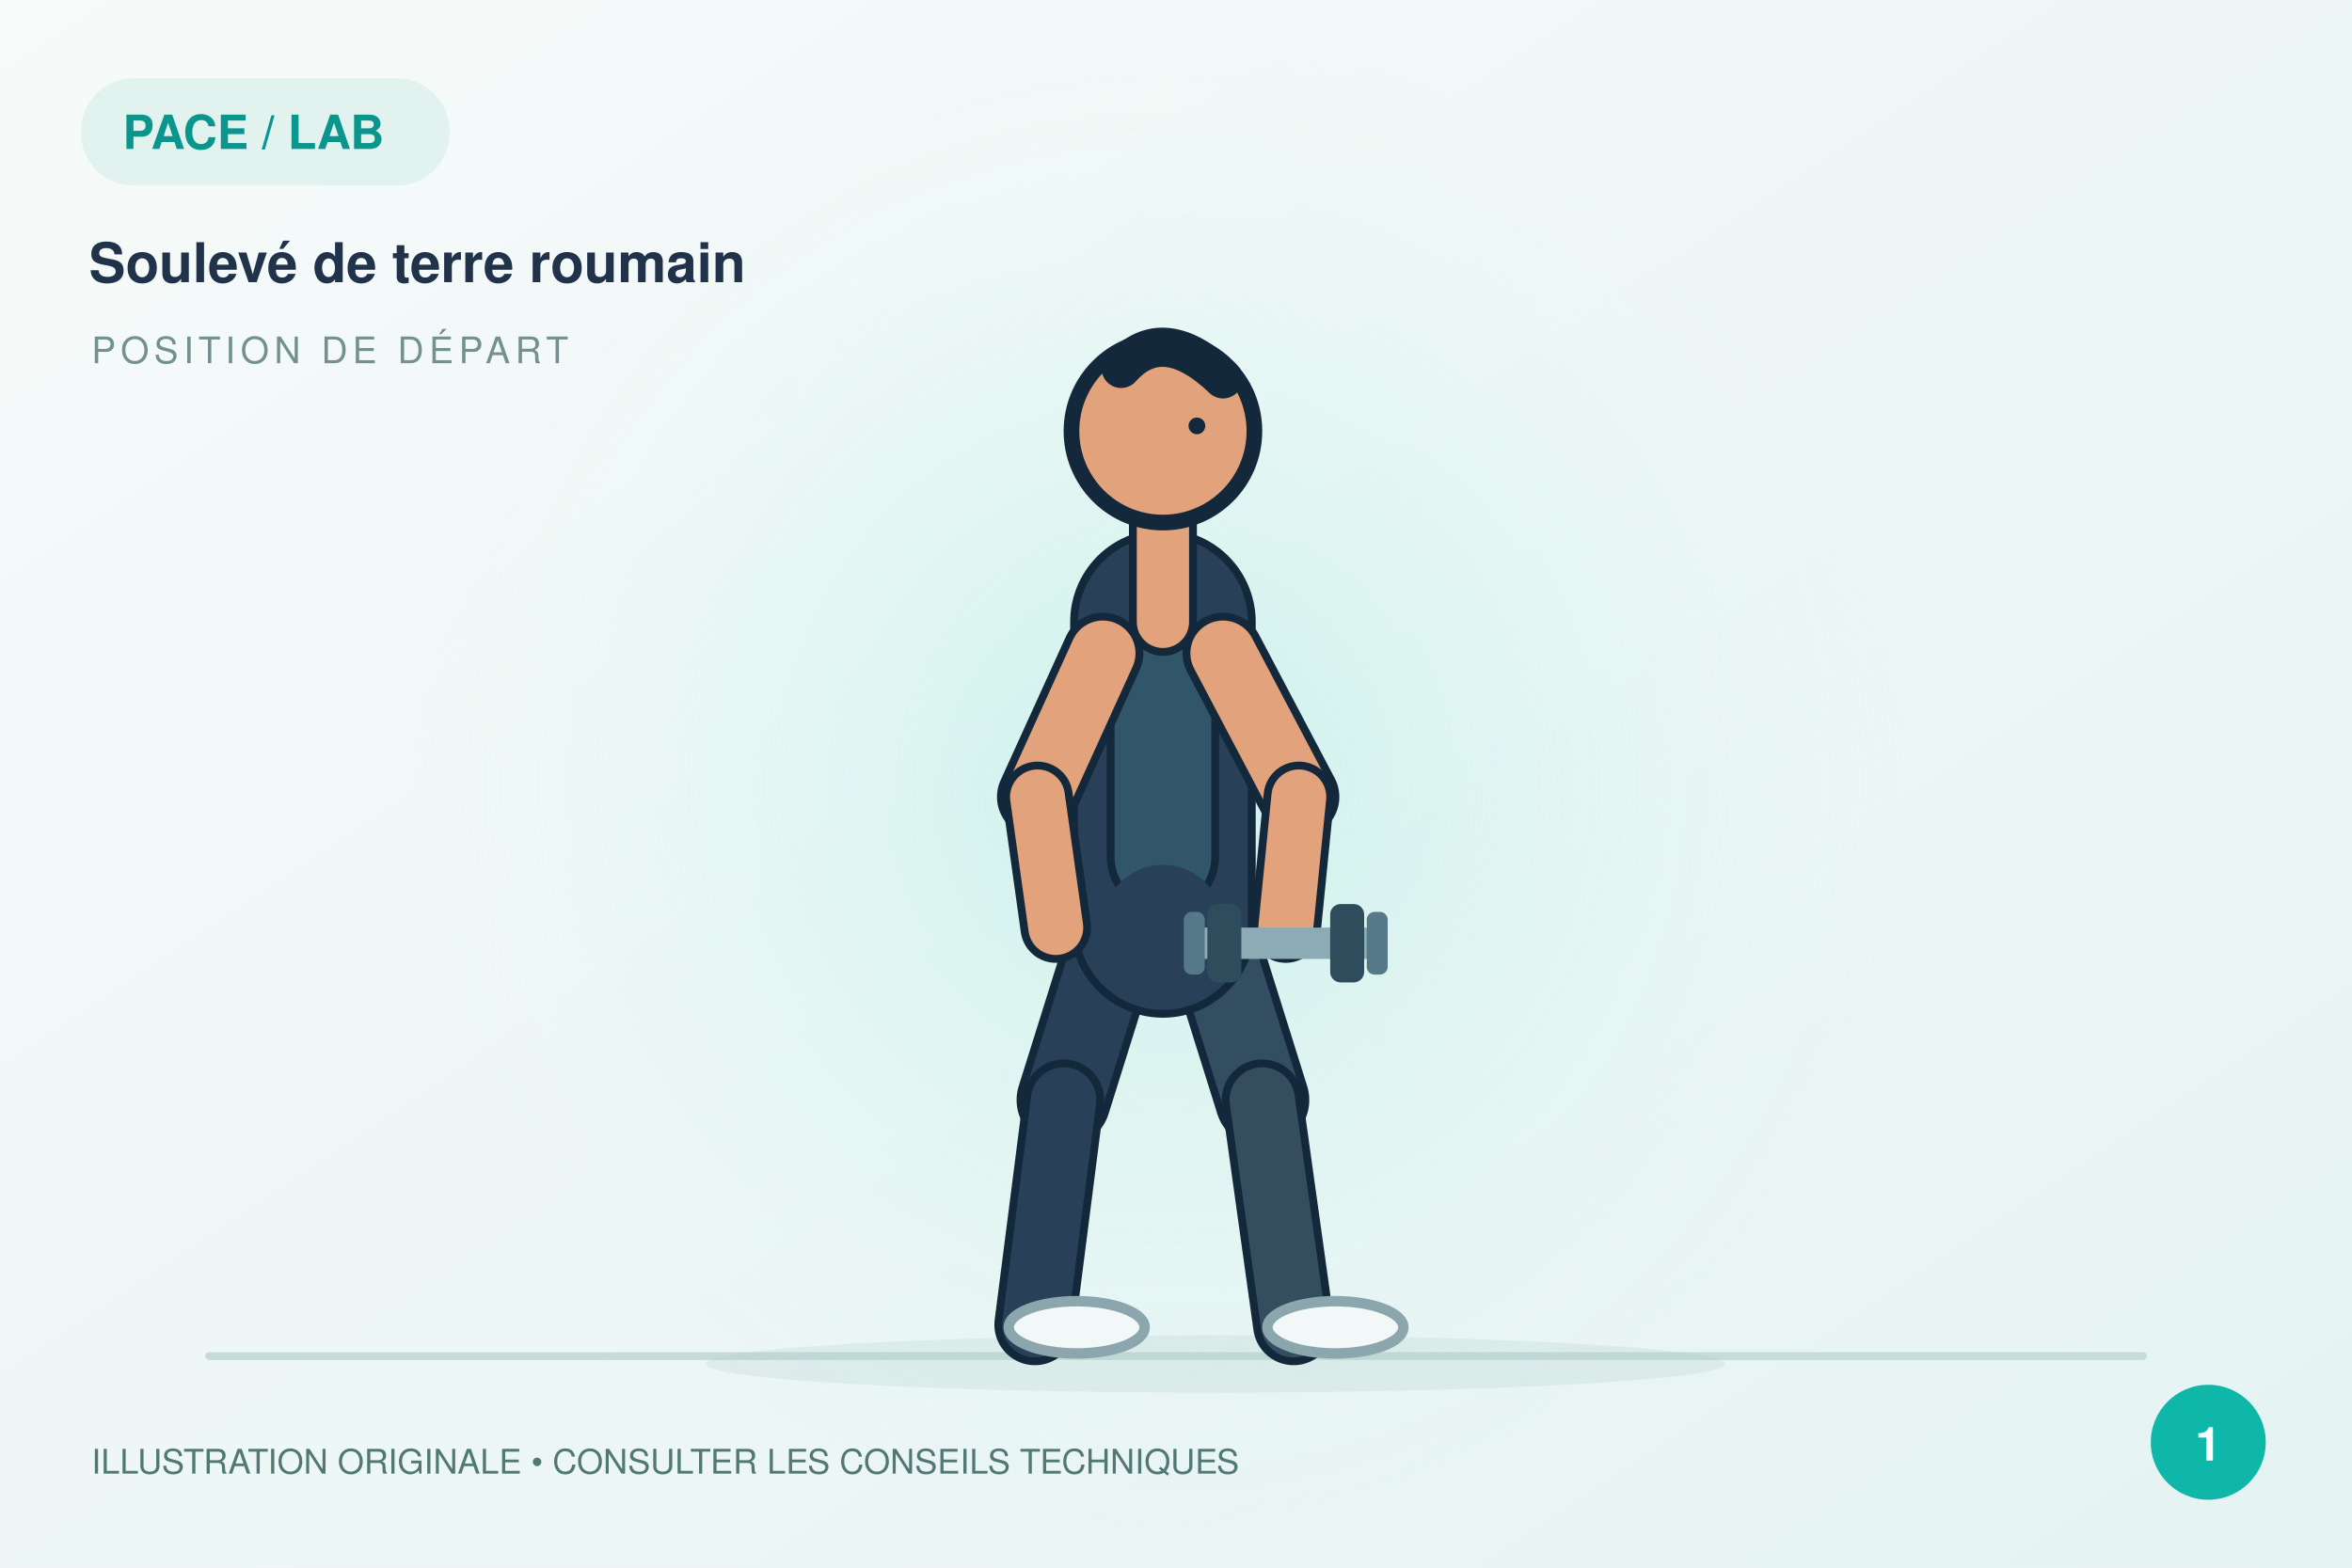
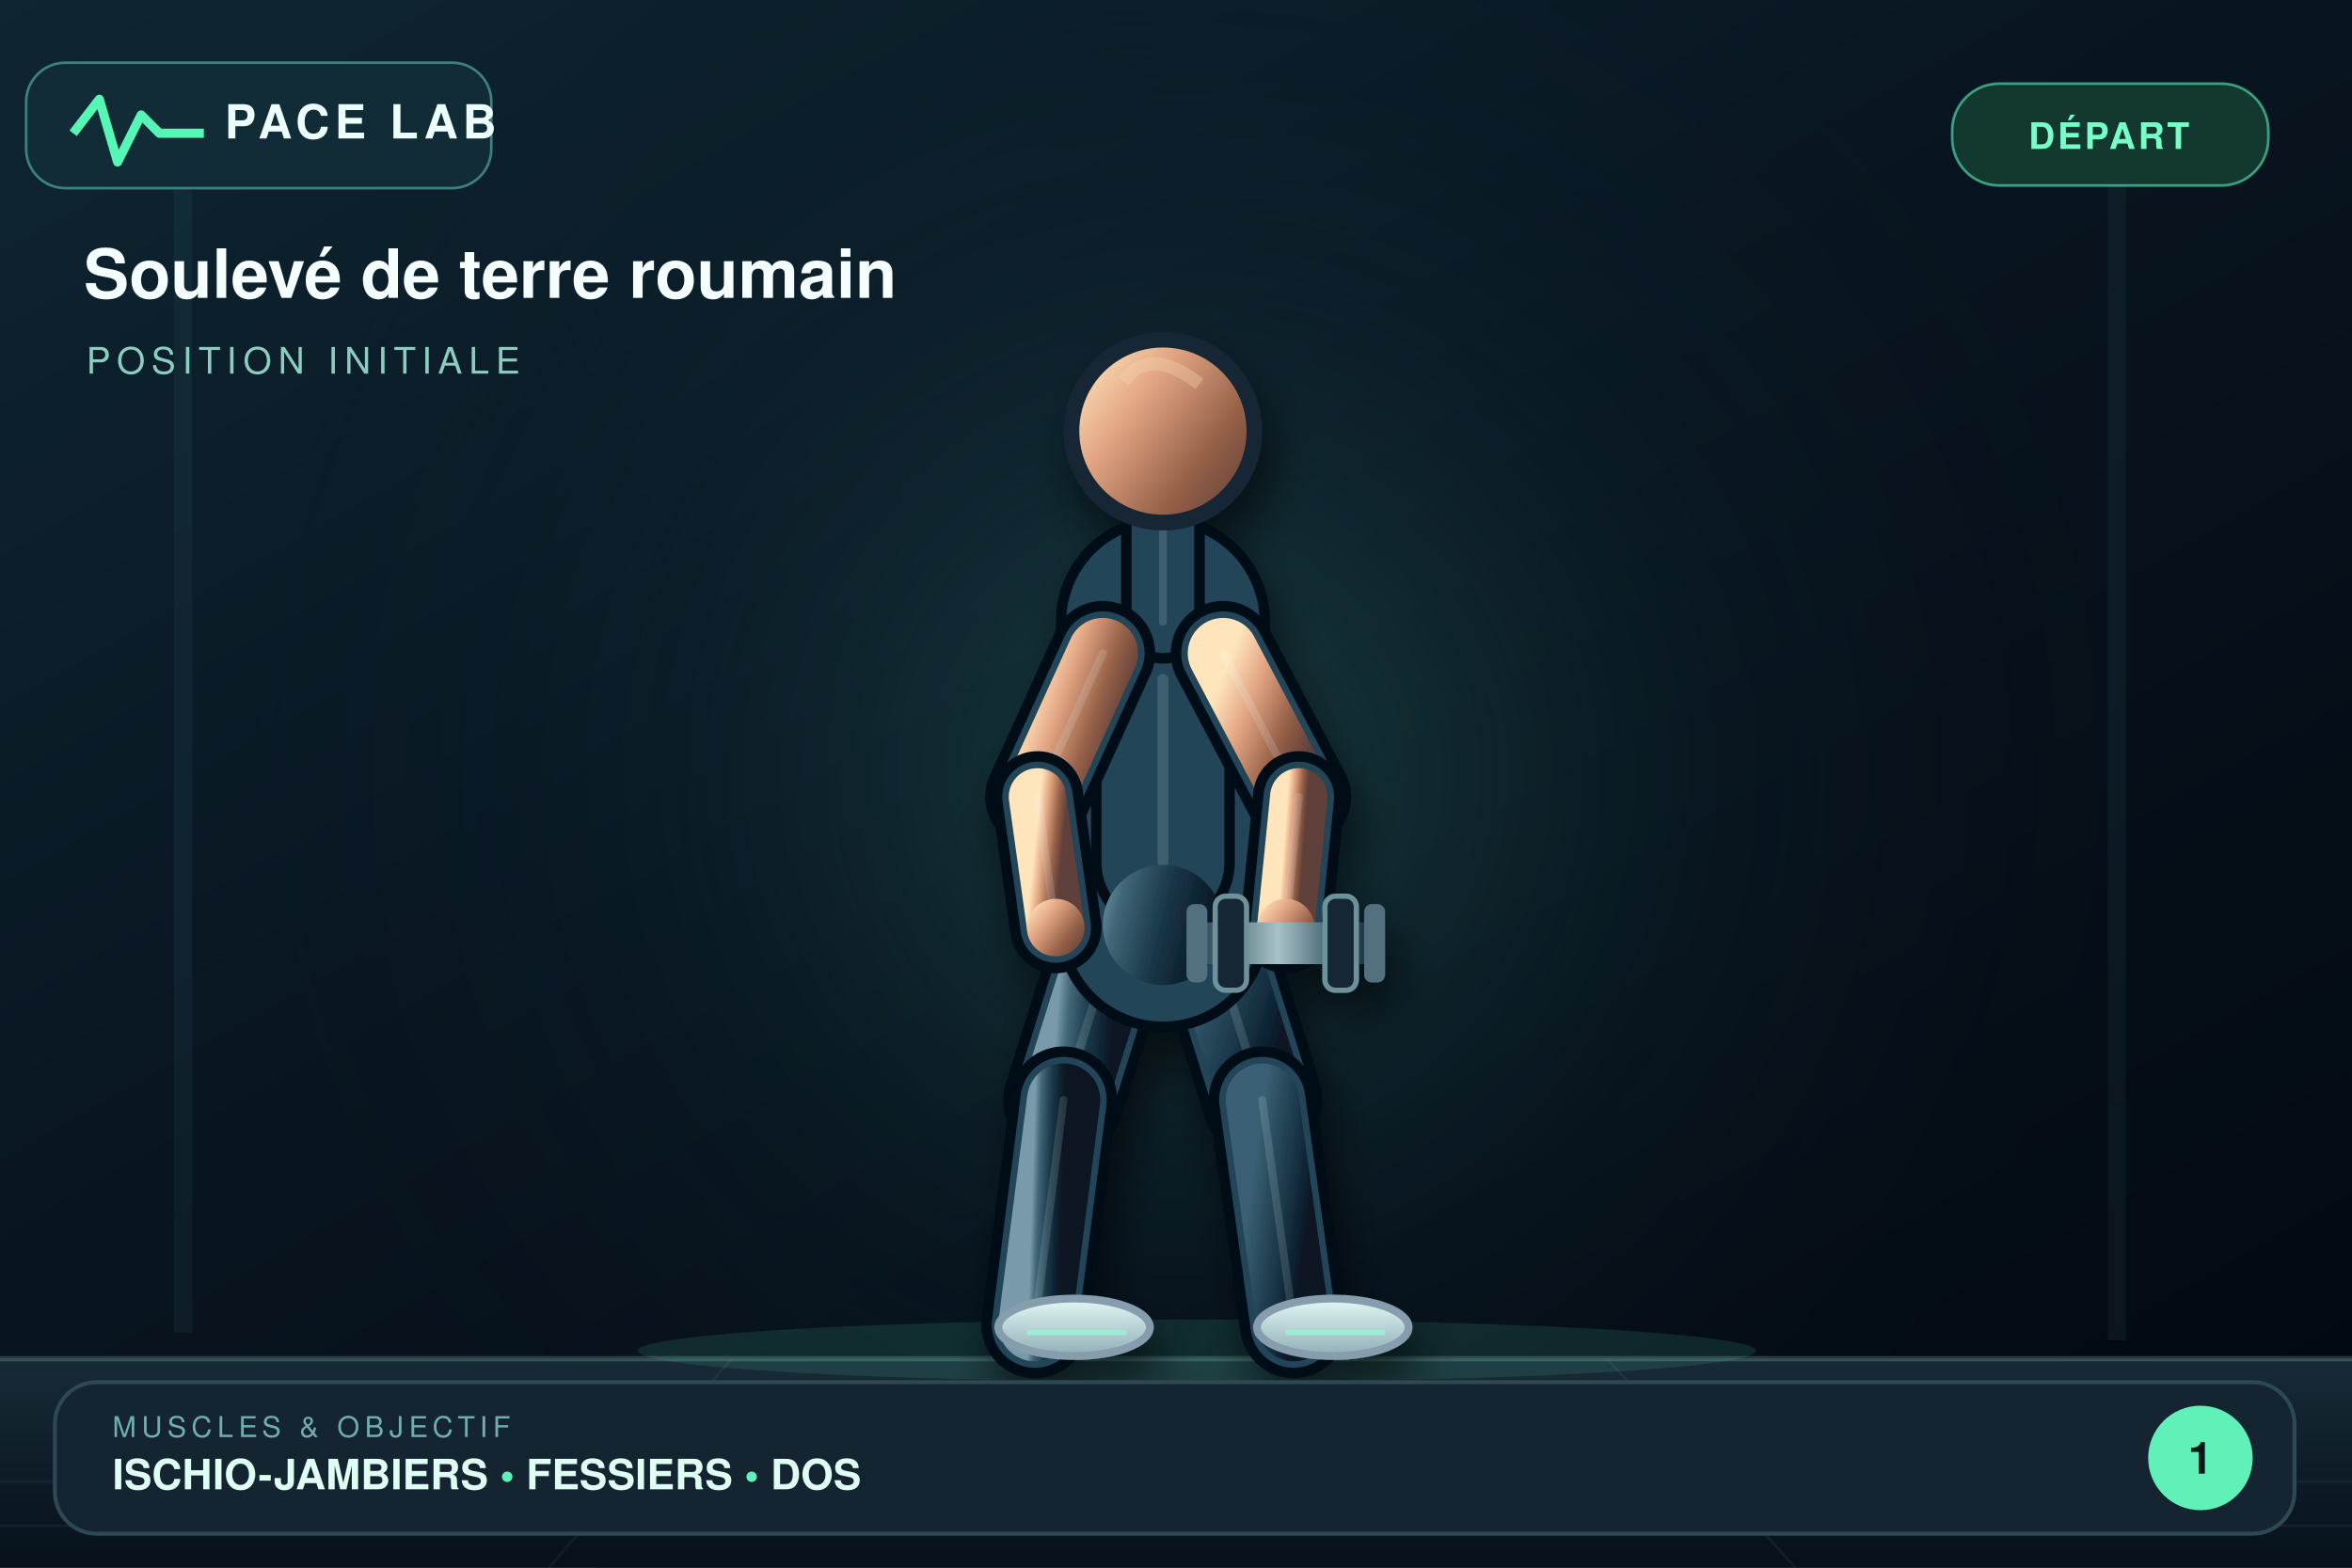
<svg xmlns="http://www.w3.org/2000/svg" width="900" height="600" viewBox="0 0 900 600">
  <defs>
-     <linearGradient id="bg" x1="0" y1="0" x2="1" y2="1">
-       <stop stop-color="#f7fbfa" />
-       <stop offset="1" stop-color="#e4f3f2" />
+     <linearGradient id="bg" x1="0" y1="0" x2=".85" y2="1">
+       <stop stop-color="#0e2632" />
+       <stop offset=".5" stop-color="#08141f" />
+       <stop offset="1" stop-color="#030911" />
    </linearGradient>
-     <radialGradient id="glow">
-       <stop stop-color="#abede2" stop-opacity=".55" />
-       <stop offset="1" stop-color="#dff6f1" stop-opacity="0" />
+     <radialGradient id="light">
+       <stop stop-color="#3d998b" stop-opacity=".32" />
+       <stop offset=".52" stop-color="#1c4750" stop-opacity=".11" />
+       <stop offset="1" stop-color="#04101b" stop-opacity="0" />
    </radialGradient>
-     <marker id="arrow" markerWidth="6" markerHeight="6" refX="3" refY="3" orient="auto">
-       <path d="M0 0 L6 3 L0 6" fill="none" stroke="#0fb7a9" stroke-width="1.5" />
+     <linearGradient id="fabric" x1="0" x2="1" y1="0" y2=".24">
+       <stop stop-color="#799aaa" />
+       <stop offset=".2" stop-color="#426778" />
+       <stop offset=".58" stop-color="#183647" />
+       <stop offset="1" stop-color="#071621" />
+     </linearGradient>
+     <linearGradient id="skin" x1="0" x2="1" y1=".15" y2=".9">
+       <stop stop-color="#ffe5bc" />
+       <stop offset=".32" stop-color="#e2a583" />
+       <stop offset=".7" stop-color="#956047" />
+       <stop offset="1" stop-color="#5e3f3b" />
+     </linearGradient>
+     <linearGradient id="rear" x1="0" x2="1" y1="0" y2="1">
+       <stop stop-color="#3b6174" />
+       <stop offset=".7" stop-color="#142f40" />
+       <stop offset="1" stop-color="#081624" />
+     </linearGradient>
+     <linearGradient id="metal" x1="0" x2="1">
+       <stop stop-color="#213b48" />
+       <stop offset=".46" stop-color="#a7c1c8" />
+       <stop offset=".77" stop-color="#3c5a65" />
+       <stop offset="1" stop-color="#152834" />
+     </linearGradient>
+     <linearGradient id="shoe" x1="0" x2="0" y1="0" y2="1">
+       <stop stop-color="#e2f8f5" />
+       <stop offset="1" stop-color="#8faeb7" />
+     </linearGradient>
+     <linearGradient id="floor" x1="0" y1="0" x2="0" y2="1">
+       <stop stop-color="#172b36" />
+       <stop offset="1" stop-color="#06101b" />
+     </linearGradient>
+     <filter id="shadow" x="-30%" y="-30%" width="160%" height="160%">
+       <feDropShadow dx="4" dy="11" stdDeviation="8" flood-color="#000000" flood-opacity=".55" />
+     </filter>
+     <marker id="arrow" markerWidth="7" markerHeight="7" refX="5" refY="3.5" orient="auto">
+       <path d="M0 0 L6 3.5 L0 7" fill="none" stroke="#6dfdc6" stroke-width="1.7" />
    </marker>
  </defs>
  <rect width="900" height="600" fill="url(#bg)" />
-   <circle cx="445" cy="300" r="290" fill="url(#glow)" />
-   <path d="M 80 519 H 820" stroke="#c5dcd9" stroke-width="3" stroke-linecap="round" />
-   <ellipse cx="465" cy="522" rx="195" ry="11" fill="#a6c5c5" opacity=".20" />
-   <rect x="31" y="30" width="141" height="41" rx="20" fill="#e2f2ef" />
-   <text x="47" y="57" font-family="Helvetica,Arial" font-size="18" font-weight="bold" fill="#0a968d">PACE / LAB</text>
-   <text x="34" y="108" font-family="Helvetica,Arial" font-size="21" font-weight="bold" fill="#20334b">Soulevé de terre roumain</text>
-   <text x="35" y="139" font-family="Helvetica,Arial" font-size="14" letter-spacing="2" fill="#73918e">POSITION DE DÉPART</text>
-   <path d="M 462 354 L 483 421" fill="none" stroke="#14283c" stroke-width="36" stroke-linejoin="round" stroke-linecap="round" />
-   <path d="M 462 354 L 483 421" fill="none" stroke="#334e60" stroke-width="30" stroke-linejoin="round" stroke-linecap="round" />
-   <path d="M 483 421 L 495 507" fill="none" stroke="#14283c" stroke-width="31" stroke-linejoin="round" stroke-linecap="round" />
-   <path d="M 483 421 L 495 507" fill="none" stroke="#344e60" stroke-width="25" stroke-linejoin="round" stroke-linecap="round" />
-   <path d="M 428 354 L 407 421" fill="none" stroke="#14283c" stroke-width="36" stroke-linejoin="round" stroke-linecap="round" />
-   <path d="M 428 354 L 407 421" fill="none" stroke="#284158" stroke-width="30" stroke-linejoin="round" stroke-linecap="round" />
-   <path d="M 407 421 L 396 507" fill="none" stroke="#14283c" stroke-width="31" stroke-linejoin="round" stroke-linecap="round" />
-   <path d="M 407 421 L 396 507" fill="none" stroke="#284158" stroke-width="25" stroke-linejoin="round" stroke-linecap="round" />
-   <ellipse cx="412" cy="508" rx="26" ry="10" fill="#f2f8f8" stroke="#8ba7ad" stroke-width="4" />
-   <ellipse cx="511" cy="508" rx="26" ry="10" fill="#f2f8f8" stroke="#8ba7ad" stroke-width="4" />
-   <path d="M 445 354 L 445 238" fill="none" stroke="#14283c" stroke-width="71" stroke-linejoin="round" stroke-linecap="round" />
-   <path d="M 445 354 L 445 238" fill="none" stroke="#284158" stroke-width="65" stroke-linejoin="round" stroke-linecap="round" />
-   <path d="M 445 328 L 445 259" fill="none" stroke="#14283c" stroke-width="43" stroke-linejoin="round" stroke-linecap="round" />
-   <path d="M 445 328 L 445 259" fill="none" stroke="#31566a" stroke-width="37" stroke-linejoin="round" stroke-linecap="round" />
-   <circle cx="445" cy="354" r="23" fill="#284158" stroke="none" stroke-width="1" />
-   <path d="M 445 238 L 445 189" fill="none" stroke="#14283c" stroke-width="26" stroke-linejoin="round" stroke-linecap="round" />
-   <path d="M 445 238 L 445 189" fill="none" stroke="#e2a27b" stroke-width="20" stroke-linejoin="round" stroke-linecap="round" />
-   <circle cx="445" cy="165" r="35" fill="#e2a27b" stroke="#14283c" stroke-width="6" />
-   <circle cx="458" cy="163" r="3.2" fill="#14283c" />
-   <path d="M 429 141 Q 445 123 468 145" stroke="#14283c" stroke-width="15" fill="none" stroke-linecap="round" />
-   <path d="M 468 250 L 497 305" fill="none" stroke="#14283c" stroke-width="31" stroke-linejoin="round" stroke-linecap="round" />
-   <path d="M 468 250 L 497 305" fill="none" stroke="#e2a27b" stroke-width="25" stroke-linejoin="round" stroke-linecap="round" />
-   <path d="M 497 305 L 492 355" fill="none" stroke="#14283c" stroke-width="27" stroke-linejoin="round" stroke-linecap="round" />
-   <path d="M 497 305 L 492 355" fill="none" stroke="#e2a27b" stroke-width="21" stroke-linejoin="round" stroke-linecap="round" />
-   <path d="M 422 250 L 397 305" fill="none" stroke="#14283c" stroke-width="31" stroke-linejoin="round" stroke-linecap="round" />
-   <path d="M 422 250 L 397 305" fill="none" stroke="#e2a27b" stroke-width="25" stroke-linejoin="round" stroke-linecap="round" />
-   <path d="M 397 305 L 404 355" fill="none" stroke="#14283c" stroke-width="27" stroke-linejoin="round" stroke-linecap="round" />
-   <path d="M 397 305 L 404 355" fill="none" stroke="#e2a27b" stroke-width="21" stroke-linejoin="round" stroke-linecap="round" />
-   <circle cx="404" cy="355" r="10" fill="#e2a27b" stroke="none" stroke-width="1" />
-   <circle cx="492" cy="355" r="10" fill="#e2a27b" stroke="none" stroke-width="1" />
-   <g transform="translate(492 361) rotate(0)">
-     <path d="M -32 0 H 32" stroke="#8dabb4" stroke-width="12" stroke-linecap="round" />
-     <rect x="-30" y="-15" width="13" height="30" rx="4" fill="#2e4c5b" />
-     <rect x="17" y="-15" width="13" height="30" rx="4" fill="#2e4c5b" />
-     <rect x="-39" y="-12" width="8" height="24" rx="3" fill="#557988" />
-     <rect x="31" y="-12" width="8" height="24" rx="3" fill="#557988" />
+   <circle cx="455" cy="296" r="375" fill="url(#light)" />
+   <path d="M70 56 L70 510 M810 54 L810 513" stroke="#4c8191" stroke-width="7" opacity=".09" />
+   <path d="M0 520 L900 520 L900 600 L0 600 Z" fill="url(#floor)" />
+   <path d="M0 520 H900" stroke="#9acac5" opacity=".24" stroke-width="2" />
+   <path d="M0 567 L900 567 M0 584 L900 584 M280 520 L210 600 M615 520 L687 600" stroke="#678e9a" opacity=".10" />
+   <ellipse cx="458" cy="517" rx="214" ry="12" fill="#5bf6bd" opacity=".11" />
+   <path d="M25 24 h148 a15 15 0 0 1 15 15 v18 a15 15 0 0 1 -15 15 H25 a15 15 0 0 1 -15 -15 V39 a15 15 0 0 1 15 -15" fill="#112c38" stroke="#3f857f" opacity=".95" />
+   <path d="M28 51 l10 -13 l7 24 l9 -18 l7 7 h17" fill="none" stroke="#56f7b4" stroke-width="3.5" stroke-linejoin="round" />
+   <text x="86" y="53" font-family="Helvetica,Arial" font-size="18" letter-spacing="2" font-weight="bold" fill="#ecfffa">PACE LAB</text>
+   <text x="32" y="114" font-family="Helvetica,Arial" font-size="26" font-weight="bold" fill="#f5fffd">Soulevé de terre roumain</text>
+   <text x="33" y="143" font-family="Helvetica,Arial" font-size="14" letter-spacing="2.5" fill="#8ccdc1">POSITION INITIALE</text>
+   <rect x="747" y="32" width="121" height="39" rx="18" fill="#12382f" stroke="#59f1b9" stroke-opacity=".6" />
+   <text x="807" y="57" text-anchor="middle" font-family="Helvetica,Arial" font-size="14" letter-spacing="1" fill="#77ffc8" font-weight="bold">DÉPART</text>
+   <g filter="url(#shadow)">
+     <path d="M 462 354 L 483 421" stroke="#030b15" stroke-width="46" stroke-linecap="round" />
+     <path d="M 462 354 L 483 421" stroke="#224459" stroke-width="38" stroke-linecap="round" />
+     <path d="M 462 354 L 483 421" stroke="url(#rear)" stroke-width="33" stroke-linecap="round" />
+     <path d="M 462 354 L 483 421" stroke="#e9fffa" stroke-opacity=".14" stroke-width="3.3" stroke-linecap="round" />
+     <path d="M 483 421 L 495 507" stroke="#030b15" stroke-width="41" stroke-linecap="round" />
+     <path d="M 483 421 L 495 507" stroke="#224459" stroke-width="33" stroke-linecap="round" />
+     <path d="M 483 421 L 495 507" stroke="url(#rear)" stroke-width="28" stroke-linecap="round" />
+     <path d="M 483 421 L 495 507" stroke="#e9fffa" stroke-opacity=".14" stroke-width="3.0" stroke-linecap="round" />
+     <path d="M 428 354 L 407 421" stroke="#030b15" stroke-width="46" stroke-linecap="round" />
+     <path d="M 428 354 L 407 421" stroke="#224459" stroke-width="38" stroke-linecap="round" />
+     <path d="M 428 354 L 407 421" stroke="url(#fabric)" stroke-width="33" stroke-linecap="round" />
+     <path d="M 428 354 L 407 421" stroke="#e9fffa" stroke-opacity=".14" stroke-width="3.3" stroke-linecap="round" />
+     <path d="M 407 421 L 396 507" stroke="#030b15" stroke-width="41" stroke-linecap="round" />
+     <path d="M 407 421 L 396 507" stroke="#224459" stroke-width="33" stroke-linecap="round" />
+     <path d="M 407 421 L 396 507" stroke="url(#fabric)" stroke-width="28" stroke-linecap="round" />
+     <path d="M 407 421 L 396 507" stroke="#e9fffa" stroke-opacity=".14" stroke-width="3.0" stroke-linecap="round" />
+     <ellipse cx="411" cy="508" rx="29" ry="11" fill="url(#shoe)" stroke="#859dad" stroke-width="3" />
+     <path d="M393 510 L431 510" stroke="#8fffd4" stroke-opacity=".65" stroke-width="2" />
+     <ellipse cx="510" cy="508" rx="29" ry="11" fill="url(#shoe)" stroke="#859dad" stroke-width="3" />
+     <path d="M492 510 L530 510" stroke="#8fffd4" stroke-opacity=".65" stroke-width="2" />
+     <path d="M 445 354 L 445 238" stroke="#030b15" stroke-width="82" stroke-linecap="round" />
+     <path d="M 445 354 L 445 238" stroke="#224459" stroke-width="74" stroke-linecap="round" />
+     <path d="M 445 354 L 445 238" stroke="url(#fabric)" stroke-width="69" stroke-linecap="round" />
+     <path d="M 445 354 L 445 238" stroke="#e9fffa" stroke-opacity=".14" stroke-width="6.9" stroke-linecap="round" />
+     <path d="M 445 330 L 445 260" stroke="#030b15" stroke-width="55" stroke-linecap="round" />
+     <path d="M 445 330 L 445 260" stroke="#224459" stroke-width="47" stroke-linecap="round" />
+     <path d="M 445 330 L 445 260" stroke="url(#fabric)" stroke-width="42" stroke-linecap="round" />
+     <path d="M 445 330 L 445 260" stroke="#e9fffa" stroke-opacity=".14" stroke-width="4.2" stroke-linecap="round" />
+     <circle cx="445" cy="354" r="23" fill="url(#fabric)" />
+     <path d="M 445 238 L 445 188" stroke="#030b15" stroke-width="32" stroke-linecap="round" />
+     <path d="M 445 238 L 445 188" stroke="#224459" stroke-width="24" stroke-linecap="round" />
+     <path d="M 445 238 L 445 188" stroke="url(#skin)" stroke-width="19" stroke-linecap="round" />
+     <path d="M 445 238 L 445 188" stroke="#e9fffa" stroke-opacity=".14" stroke-width="3.0" stroke-linecap="round" />
+     <circle cx="445" cy="165" r="35" fill="url(#skin)" stroke="#132536" stroke-width="6" />
+     <path d="M430 146 Q 440 132 459 147" stroke="#f5d4af" opacity=".35" fill="none" stroke-width="5" />
+     <path d="M 468 250 L 497 305" stroke="#030b15" stroke-width="40" stroke-linecap="round" />
+     <path d="M 468 250 L 497 305" stroke="#224459" stroke-width="32" stroke-linecap="round" />
+     <path d="M 468 250 L 497 305" stroke="url(#skin)" stroke-width="27" stroke-linecap="round" />
+     <path d="M 468 250 L 497 305" stroke="#e9fffa" stroke-opacity=".14" stroke-width="3.0" stroke-linecap="round" />
+     <path d="M 497 305 L 492 355" stroke="#030b15" stroke-width="35" stroke-linecap="round" />
+     <path d="M 497 305 L 492 355" stroke="#224459" stroke-width="27" stroke-linecap="round" />
+     <path d="M 497 305 L 492 355" stroke="url(#skin)" stroke-width="22" stroke-linecap="round" />
+     <path d="M 497 305 L 492 355" stroke="#e9fffa" stroke-opacity=".14" stroke-width="3.0" stroke-linecap="round" />
+     <path d="M 422 250 L 397 305" stroke="#030b15" stroke-width="40" stroke-linecap="round" />
+     <path d="M 422 250 L 397 305" stroke="#224459" stroke-width="32" stroke-linecap="round" />
+     <path d="M 422 250 L 397 305" stroke="url(#skin)" stroke-width="27" stroke-linecap="round" />
+     <path d="M 422 250 L 397 305" stroke="#e9fffa" stroke-opacity=".14" stroke-width="3.0" stroke-linecap="round" />
+     <path d="M 397 305 L 404 355" stroke="#030b15" stroke-width="35" stroke-linecap="round" />
+     <path d="M 397 305 L 404 355" stroke="#224459" stroke-width="27" stroke-linecap="round" />
+     <path d="M 397 305 L 404 355" stroke="url(#skin)" stroke-width="22" stroke-linecap="round" />
+     <path d="M 397 305 L 404 355" stroke="#e9fffa" stroke-opacity=".14" stroke-width="3.0" stroke-linecap="round" />
+     <circle cx="404" cy="355" r="11" fill="url(#skin)" />
+     <circle cx="492" cy="355" r="11" fill="url(#skin)" />
+     <g transform="translate(492 361)">
+       <rect x="-36" y="-8" width="72" height="16" rx="7" fill="url(#metal)" />
+       <rect x="-27" y="-18" width="12" height="36" rx="4" fill="#142734" stroke="#6e929a" stroke-width="2" />
+       <rect x="15" y="-18" width="12" height="36" rx="4" fill="#142734" stroke="#6e929a" stroke-width="2" />
+       <rect x="-38" y="-15" width="8" height="30" rx="3" fill="#536f80" />
+       <rect x="30" y="-15" width="8" height="30" rx="3" fill="#536f80" />
+     </g>
  </g>
-   <text x="35" y="564" font-family="Helvetica,Arial" font-size="13" fill="#527874">ILLUSTRATION ORIGINALE • CONSULTER LES CONSEILS TECHNIQUES</text>
-   <circle cx="845" cy="552" r="22" fill="#0fb7a9" />
-   <text x="845" y="559" text-anchor="middle" font-family="Helvetica,Arial" font-size="18" font-weight="bold" fill="#fff">1</text>
+   <rect x="21" y="529" width="857" height="58" rx="16" fill="#142531" stroke="#2f4953" stroke-width="1.5" />
+   <text x="43" y="550" font-family="Helvetica,Arial" font-size="11" letter-spacing="2" fill="#6faeaa">MUSCLES &amp; OBJECTIF</text>
+   <text x="43" y="570" font-family="Helvetica,Arial" font-size="16" font-weight="bold" fill="#defff2">ISCHIO-JAMBIERS <tspan fill="#5ff1b7"> • </tspan> FESSIERS <tspan fill="#5ff1b7"> • </tspan> DOS</text>
+   <circle cx="842" cy="558" r="20" fill="#5ff1b7" />
+   <text x="842" y="564" text-anchor="middle" font-family="Helvetica,Arial" font-size="17" font-weight="bold" fill="#06171c">1</text>
</svg>
